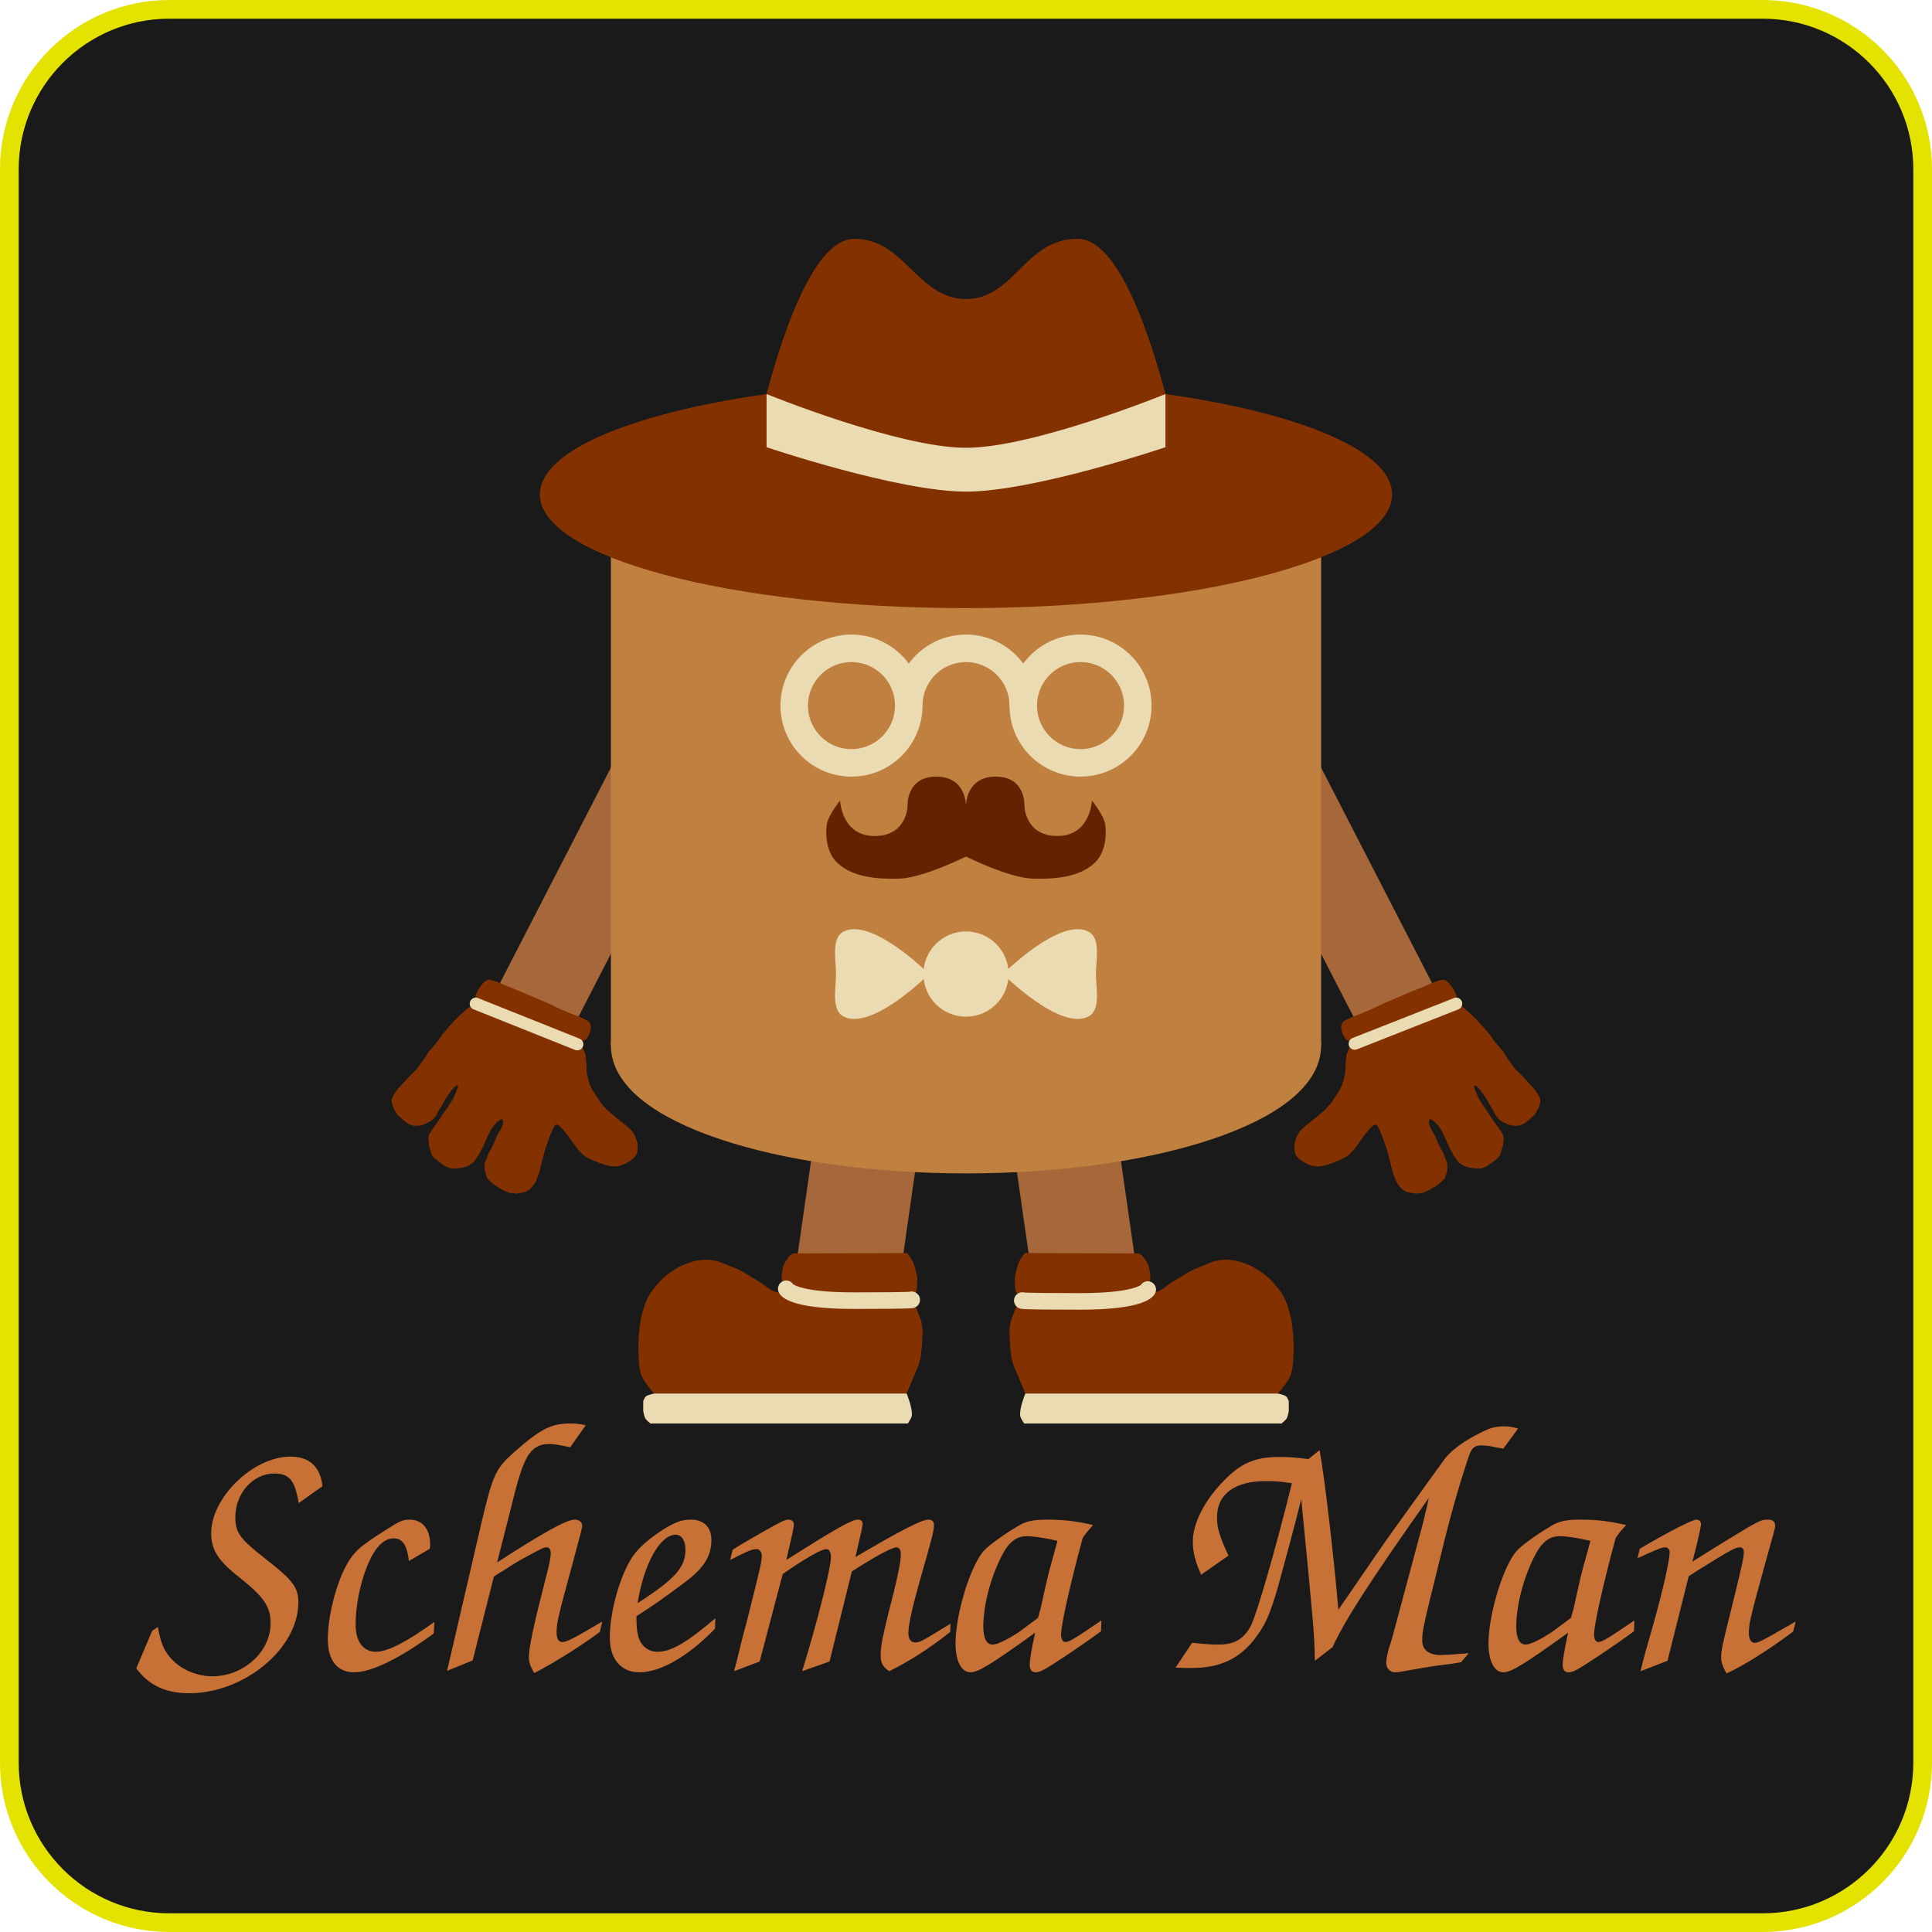
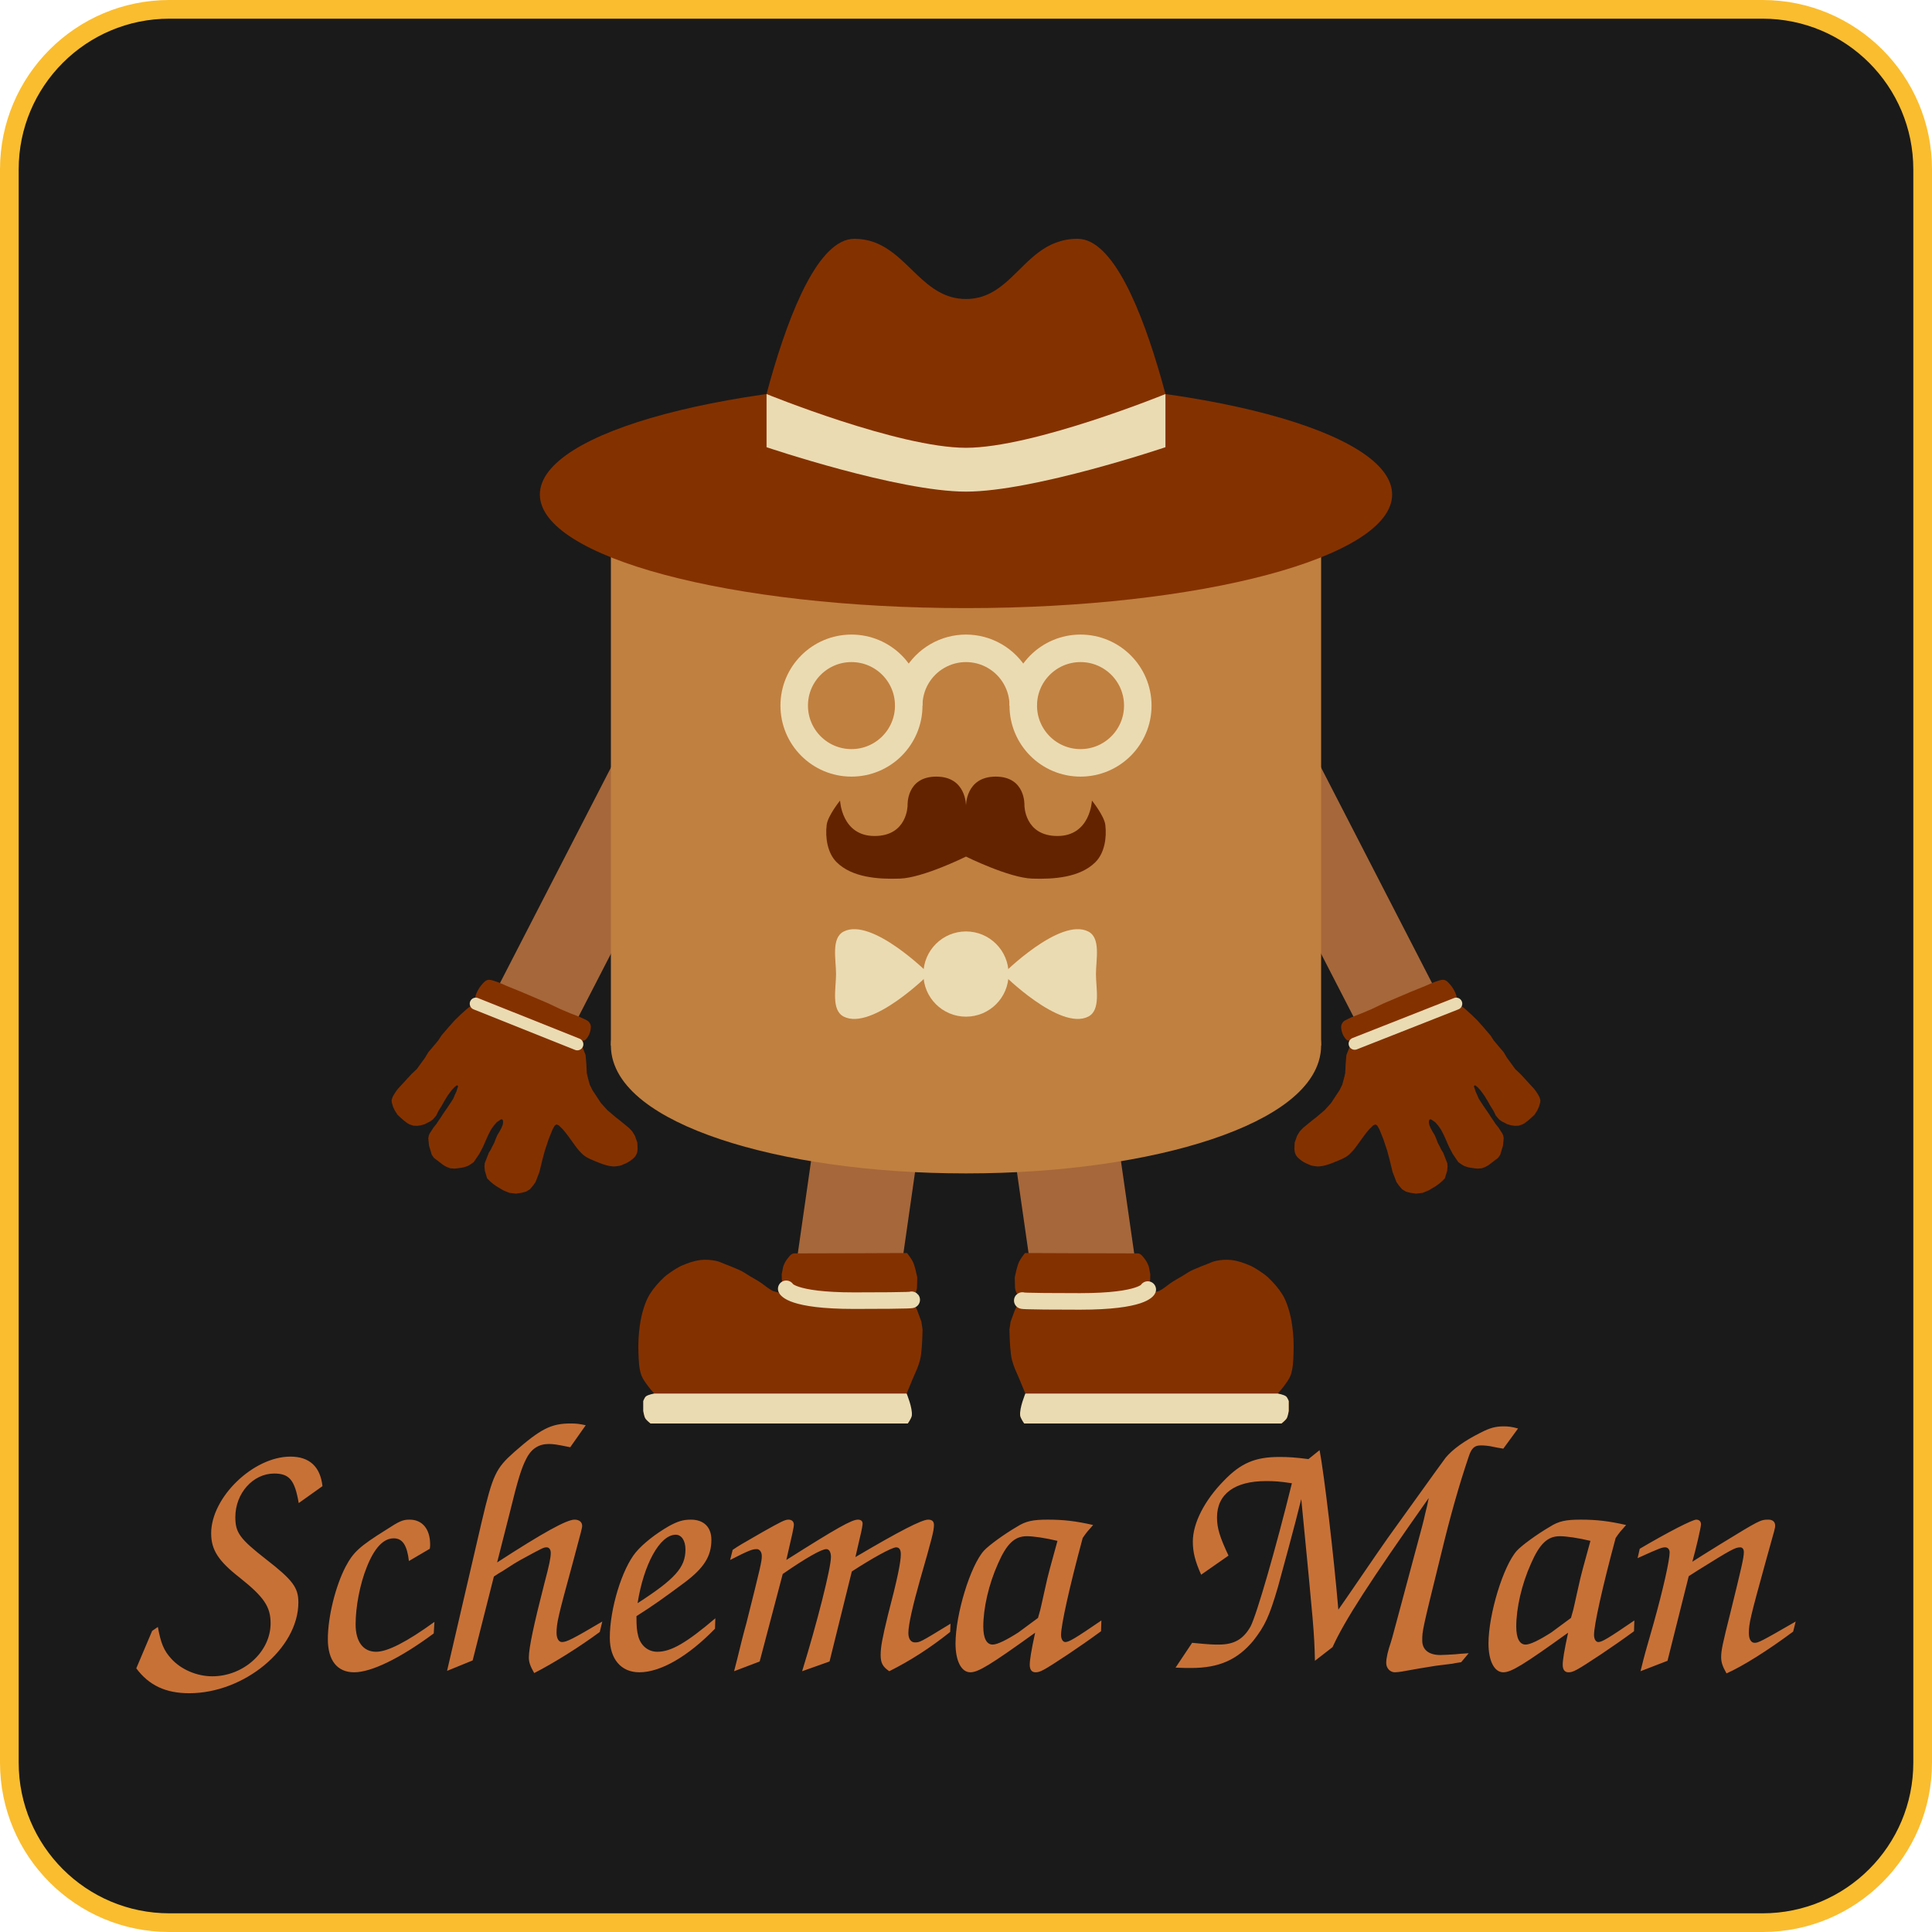
<svg xmlns="http://www.w3.org/2000/svg" width="512" height="512" viewBox="0 0 512 512" version="1.1" id="svg1">
  <defs id="defs1" />
  <g id="layer1">
-     <rect style="fill:#1a1a1a;stroke:#e4e200;stroke-width:4.952;stroke-linejoin:round;stroke-miterlimit:1;stroke-dasharray:none;stroke-opacity:1" id="rect1" width="507.048" height="507.048" x="2.476" y="2.476" ry="42.415" />
+     <rect style="fill:#1a1a1a;stroke:#fabd2f;stroke-width:4.952;stroke-linejoin:round;stroke-miterlimit:1;stroke-dasharray:none;stroke-opacity:1" id="rect1" width="507.048" height="507.048" x="2.476" y="2.476" ry="42.415" />
    <g id="g2" transform="translate(1.6552658e-6,28.25978)">
      <text xml:space="preserve" style="font-style:italic;font-variant:normal;font-weight:500;font-stretch:normal;font-size:95.435px;font-family:Z003;-inkscape-font-specification:'Z003, Medium Italic';font-variant-ligatures:normal;font-variant-caps:normal;font-variant-numeric:normal;font-variant-east-asian:normal;writing-mode:lr-tb;direction:ltr;fill:#c87137;fill-opacity:1;stroke:none;stroke-width:2;stroke-linejoin:round;stroke-miterlimit:1;stroke-dasharray:none" x="36.118" y="413.681" id="text1">
        <tspan id="tspan1" x="36.118" y="413.681" style="font-style:italic;font-variant:normal;font-weight:500;font-stretch:normal;font-size:95.435px;font-family:Z003;-inkscape-font-specification:'Z003, Medium Italic';font-variant-ligatures:normal;font-variant-caps:normal;font-variant-numeric:normal;font-variant-east-asian:normal;fill:#c87137;fill-opacity:1;stroke:none;stroke-width:2;stroke-dasharray:none">Schema Man</tspan>
      </text>
      <g id="g1" transform="matrix(0.7528657,0,0,0.7528657,54.65809,125.9163)">
        <g id="g9-8" transform="matrix(-1,0,0,1,520.9184,-170.6633)">
          <path style="fill:none;fill-opacity:1;stroke:#a6673a;stroke-width:30;stroke-dasharray:none;stroke-opacity:1" d="m 88.19,347.117 17.321,-33.643 8.815,-17.121 29.879,-58.033" id="path6-9" transform="translate(2.2e-6)" />
          <path style="fill:#843100;fill-opacity:1;stroke:none;stroke-width:4.822;stroke-dasharray:none" d="m 80.929,319.185 c -0.373,0.638 -1.377,0.581 -2.004,0.978 -0.616,0.39 -1.704,1.366 -1.704,1.366 l -1.484,1.343 -2.19,2.12 -2.218,2.482 -2.499,2.918 -1.112,1.726 -2.183,2.61 -1.282,1.487 -1.229,2.044 -1.754,2.402 -1.115,1.547 -1.854,1.735 -2.284,2.494 -2.437,2.639 -0.694,0.894 -0.788,1.223 -0.484,0.9 -0.312,1.065 0.039,0.714 0.468,1.614 0.599,1.281 0.983,1.525 1.143,1.066 1.063,0.932 1.232,0.945 0.793,0.447 1.349,0.441 1.366,0.043 1.222,-0.169 1.499,-0.422 0.449,-0.278 1.277,-0.624 1.023,-0.72 1.184,-1.381 0.76,-1.59 1.273,-2.044 0.801,-1.449 1.181,-1.924 1.383,-1.904 1.015,-1.091 0.773,-0.618 0.234,-0.04 0.311,0.357 -0.33,0.899 -0.305,0.99 -0.477,0.998 -0.581,1.385 -0.794,1.264 -1.223,1.833 -1.614,2.342 -0.618,0.991 -0.926,1.339 -0.68,1.054 -1.22,1.537 -0.519,0.837 -0.764,1.153 -0.338,0.88 -0.12,0.8 0.252,2.609 0.42,1.317 0.538,1.844 0.8,1.146 0.998,0.744 c 0,0 0.872,0.689 1.301,1.001 0.444,0.323 0.858,0.69 1.33,0.97 0.454,0.27 0.937,0.497 1.435,0.679 0.328,0.12 0.664,0.261 1.013,0.267 0.333,0.006 0.786,0.087 1.179,0.076 0.614,-0.017 1.435,-0.154 1.829,-0.22 0.394,-0.066 0.609,-0.072 0.908,-0.136 0.545,-0.117 0.917,-0.216 1.608,-0.454 0.886,-0.306 2.4,-1.503 2.4,-1.503 l 1.968,-2.916 1.101,-2.096 0.711,-1.537 0.432,-1.035 0.989,-2.173 0.929,-1.761 0.969,-1.366 1.033,-1.168 0.608,-0.395 0.673,-0.474 0.468,-0.155 0.36,0.377 0.094,0.698 -0.157,0.928 -0.197,0.488 -0.229,0.561 -0.693,1.281 -0.771,1.265 -0.614,1.431 -0.472,1.28 -0.768,1.443 -0.364,0.792 -0.803,1.315 -0.872,2.242 -0.542,1.389 -0.093,1.147 0.135,1.525 0.794,2.647 0.956,0.981 1.155,0.991 1.152,0.813 2.29,1.376 0.635,0.292 1.659,0.666 2.295,0.274 1.943,-0.276 1.587,-0.408 1.403,-0.853 1.238,-1.465 0.767,-1.145 1.339,-3.492 0.956,-3.947 0.919,-3.479 1.395,-4.171 1.397,-3.46 0.723,-1.251 0.596,-0.408 0.811,0.323 1.293,1.249 c 0,0 0.256,0.25 1.132,1.34 1.169,1.455 2.183,3.026 3.31,4.513 0.443,0.585 0.867,1.187 1.357,1.734 0.587,0.654 1.194,1.304 1.891,1.842 0.443,0.342 0.943,0.605 1.438,0.868 0.478,0.254 0.974,0.473 1.474,0.682 1.564,0.655 3.129,1.333 4.763,1.79 0.728,0.203 1.476,0.357 2.231,0.419 0.426,0.035 0.863,0.052 1.283,-0.028 0.634,-0.121 1.262,-0.115 1.86,-0.357 0.431,-0.174 1.239,-0.501 1.656,-0.704 1.071,-0.523 1.844,-1.062 2.723,-1.862 0.488,-0.445 0.854,-1.034 1.091,-1.648 0.205,-0.53 0.261,-1.683 0.261,-1.683 l -0.099,-2.082 -0.868,-2.44 -0.898,-1.483 -1.193,-1.253 -3.363,-2.769 -1.187,-0.897 -3.095,-2.636 -2.196,-2.434 -2.972,-4.51 -0.962,-1.929 -0.623,-2.261 -0.436,-1.841 -0.141,-3.007 -0.128,-1.641 -0.153,-1.732 c 0,0 -0.816,-2 -1.19,-3.013 -0.204,-0.552 -0.828,-1.137 -0.575,-1.669 0.256,-0.539 1.256,-0.218 1.688,-0.633 1.206,-1.158 1.914,-2.947 1.932,-4.612 0.007,-0.608 -0.281,-1.229 -0.669,-1.701 -0.376,-0.457 -0.971,-0.687 -1.498,-0.962 -1.558,-0.814 -4.878,-2.016 -4.878,-2.016 l -3.698,-1.564 -4.236,-2.007 -9.647,-4.11 -4.989,-2.026 c 0,0 -3.156,-1.466 -4.832,-1.905 -0.563,-0.147 -1.159,-0.349 -1.73,-0.237 -0.531,0.104 -1.019,0.431 -1.403,0.808 -1.43,1.405 -2.612,3.208 -3.083,5.148 -0.192,0.792 0.567,1.734 0.155,2.438 -5e-6,1e-5 0,-3e-5 0,-3e-5 z" id="path9-2" transform="translate(2.2e-6)" />
          <path style="fill:none;stroke:#ebdbb2;stroke-width:4.267;stroke-linecap:round;stroke-linejoin:miter;stroke-dasharray:none;stroke-opacity:1" d="m 405.11,333.036 35.733,-14.078" id="path23" transform="matrix(-1,0,0,1,521.7729,0.2264765)" />
        </g>
        <g id="g9" transform="translate(13.94973,-170.6633)">
          <path style="fill:none;fill-opacity:1;stroke:#a6673a;stroke-width:30;stroke-dasharray:none;stroke-opacity:1" d="M 88.19,347.117 144.205,238.321" id="path6" />
          <path style="fill:#843100;fill-opacity:1;stroke:none;stroke-width:4.822;stroke-dasharray:none" d="m 80.929,319.185 c -0.373,0.638 -1.377,0.581 -2.004,0.978 -0.616,0.39 -1.704,1.366 -1.704,1.366 l -1.484,1.343 -2.19,2.12 -2.218,2.482 -2.499,2.918 -1.112,1.726 -2.183,2.61 -1.282,1.487 -1.229,2.044 -1.754,2.402 -1.115,1.547 -1.854,1.735 -2.284,2.494 -2.437,2.639 -0.694,0.894 -0.788,1.223 -0.484,0.9 -0.312,1.065 0.039,0.714 0.468,1.614 0.599,1.281 0.983,1.525 1.143,1.066 1.063,0.932 1.232,0.945 0.793,0.447 1.349,0.441 1.366,0.043 1.222,-0.169 1.499,-0.422 0.449,-0.278 1.277,-0.624 1.023,-0.72 1.184,-1.381 0.76,-1.59 1.273,-2.044 0.801,-1.449 1.181,-1.924 1.383,-1.904 1.015,-1.091 0.773,-0.618 0.234,-0.04 0.311,0.357 -0.33,0.899 -0.305,0.99 -0.477,0.998 -0.581,1.385 -0.794,1.264 -1.223,1.833 -1.614,2.342 -0.618,0.991 -0.926,1.339 -0.68,1.054 -1.22,1.537 -0.519,0.837 -0.764,1.153 -0.338,0.88 -0.12,0.8 0.252,2.609 0.42,1.317 0.538,1.844 0.8,1.146 0.998,0.744 c 0,0 0.872,0.689 1.301,1.001 0.444,0.323 0.858,0.69 1.33,0.97 0.454,0.27 0.937,0.497 1.435,0.679 0.328,0.12 0.664,0.261 1.013,0.267 0.333,0.006 0.786,0.087 1.179,0.076 0.614,-0.017 1.435,-0.154 1.829,-0.22 0.394,-0.066 0.609,-0.072 0.908,-0.136 0.545,-0.117 0.917,-0.216 1.608,-0.454 0.886,-0.306 2.4,-1.503 2.4,-1.503 l 1.968,-2.916 1.101,-2.096 0.711,-1.537 0.432,-1.035 0.989,-2.173 0.929,-1.761 0.969,-1.366 1.033,-1.168 0.608,-0.395 0.673,-0.474 0.468,-0.155 0.36,0.377 0.094,0.698 -0.157,0.928 -0.197,0.488 -0.229,0.561 -0.693,1.281 -0.771,1.265 -0.614,1.431 -0.472,1.28 -0.768,1.443 -0.364,0.792 -0.803,1.315 -0.872,2.242 -0.542,1.389 -0.093,1.147 0.135,1.525 0.794,2.647 0.956,0.981 1.155,0.991 1.152,0.813 2.29,1.376 0.635,0.292 1.659,0.666 2.295,0.274 1.943,-0.276 1.587,-0.408 1.403,-0.853 1.238,-1.465 0.767,-1.145 1.339,-3.492 0.956,-3.947 0.919,-3.479 1.395,-4.171 1.397,-3.46 0.723,-1.251 0.596,-0.408 0.811,0.323 1.293,1.249 c 0,0 0.256,0.25 1.132,1.34 1.169,1.455 2.183,3.026 3.31,4.513 0.443,0.585 0.867,1.187 1.357,1.734 0.587,0.654 1.194,1.304 1.891,1.842 0.443,0.342 0.943,0.605 1.438,0.868 0.478,0.254 0.974,0.473 1.474,0.682 1.564,0.655 3.129,1.333 4.763,1.79 0.728,0.203 1.476,0.357 2.231,0.419 0.426,0.035 0.863,0.052 1.283,-0.028 0.634,-0.121 1.262,-0.115 1.86,-0.357 0.431,-0.174 1.239,-0.501 1.656,-0.704 1.071,-0.523 1.844,-1.062 2.723,-1.862 0.488,-0.445 0.854,-1.034 1.091,-1.648 0.205,-0.53 0.261,-1.683 0.261,-1.683 l -0.099,-2.082 -0.868,-2.44 -0.898,-1.483 -1.193,-1.253 -3.363,-2.769 -1.187,-0.897 -3.095,-2.636 -2.196,-2.434 -2.972,-4.51 -0.962,-1.929 -0.623,-2.261 -0.436,-1.841 -0.141,-3.007 -0.128,-1.641 -0.153,-1.732 c 0,0 -0.816,-2 -1.19,-3.013 -0.204,-0.552 -0.828,-1.137 -0.575,-1.669 0.256,-0.539 1.256,-0.218 1.688,-0.633 1.206,-1.158 1.914,-2.947 1.932,-4.612 0.007,-0.608 -0.281,-1.229 -0.669,-1.701 -0.376,-0.457 -0.971,-0.687 -1.498,-0.962 -1.558,-0.814 -4.878,-2.016 -4.878,-2.016 l -3.698,-1.564 -4.236,-2.007 -9.647,-4.11 -4.989,-2.026 c 0,0 -3.156,-1.466 -4.832,-1.905 -0.563,-0.147 -1.159,-0.349 -1.73,-0.237 -0.531,0.104 -1.019,0.431 -1.403,0.808 -1.43,1.405 -2.612,3.208 -3.083,5.148 -0.192,0.792 0.567,1.734 0.155,2.438 -5e-6,1e-5 0,-3e-5 0,-3e-5 z" id="path9" />
          <path style="fill:none;stroke:#ebdbb2;stroke-width:4.267;stroke-linecap:round;stroke-linejoin:miter;stroke-dasharray:none;stroke-opacity:1" d="M 119.178,333.24 83.445,318.959" id="path23-8" transform="translate(-2.515686,0.2264557)" />
        </g>
        <ellipse style="fill:#de9955;stroke:#de9955;stroke-width:9.655" id="path1" cx="267.434" cy="-16.744" rx="120.172" ry="40.172" />
        <g id="g23" transform="translate(-0.8545757,-170.4369)">
          <rect style="fill:#a6673a;fill-opacity:1;stroke:none;stroke-width:0;stroke-dasharray:none" id="rect2-2" width="37.578" height="105.125" x="319.484" y="391.578" transform="matrix(-0.989011,0,0.07452728,0.5199288,609.137,167.3703)" />
          <path style="fill:#843100;fill-opacity:1;stroke:none;stroke-width:27.061;stroke-dasharray:none" d="m 339.59,421.01 c 1.395,-0.7 2.6,-1.727 3.864,-2.642 1.278,-0.926 2.799,-1.722 4.156,-2.529 1.394,-0.83 2.555,-1.7 4.048,-2.335 1.664,-0.709 3.337,-1.399 5.028,-2.042 0.965,-0.367 1.906,-0.833 2.917,-1.036 1.776,-0.356 3.627,-0.508 5.427,-0.297 2.275,0.267 4.479,1.057 6.587,1.953 1.056,0.449 2.994,1.699 2.994,1.699 0,0 2.245,1.466 3.219,2.378 1.919,1.799 3.693,3.801 5.09,6.03 0.88,1.405 1.5,2.97 2.021,4.544 0.716,2.162 1.192,4.41 1.497,6.667 0.423,3.132 0.579,6.312 0.449,9.469 -0.107,2.61 -0.131,5.311 -1.01,7.771 -0.556,1.555 -1.646,2.87 -2.62,4.204 -0.591,0.81 -1.946,2.293 -1.946,2.293 l 2.994,1.019 0.898,1.614 v 3.737 l -0.749,2.463 -1.796,1.699 H 292.088 l -1.424,-2.799 0.832,-3.523 c 0.756,-2.334 0.837,-1.786 0.994,-4.209 l -2.183,-5.279 c 0,0 -1.04,-2.393 -1.438,-3.307 -0.369,-0.848 -0.793,-2.148 -1.041,-3.038 -0.42,-1.509 -0.516,-3.094 -0.662,-4.654 -0.194,-2.083 -0.28,-6.27 -0.28,-6.27 l 0.412,-2.76 1.399,-3.801 c 0.538,-1.461 1.562,-2.473 2.044,-3.904 0,0 -1.18,-2.076 -1.415,-2.538 -0.539,-1.059 -0.494,-2.114 -0.494,-2.114 l -0.075,-3.27 0.599,-2.633 c 0,0 0.497,-1.953 0.936,-2.852 0.537,-1.101 2.048,-3.051 2.048,-3.051 0,0 28.488,0.127 39.682,0.127 1.259,0 2.089,1.471 2.858,2.467 0.49,0.635 1.059,2.162 1.059,2.162 l 0.529,2.762 -0.052,1.846 c 0,0 -0.346,2.388 -0.865,3.457 -0.668,1.378 -0.737,1.81 -0.737,1.81 0,0 4.424,-1.111 4.777,-1.288 z" id="path15" transform="translate(-3.304473,-0.9479736)" />
          <path style="fill:none;stroke:#ebdbb2;stroke-width:5.825;stroke-linecap:round;stroke-linejoin:miter;stroke-dasharray:none;stroke-opacity:1" d="m 291.44,427.385 c 0,0 -1.927,0.314 20.275,0.314 22.202,0 23.859,-4.175 23.859,-4.175" id="path22" transform="translate(-3.304467,-3.947974)" />
          <path style="fill:#ebdbb2;fill-opacity:1;stroke:none;stroke-width:4.9;stroke-dasharray:none" d="m 381.309,460.135 h -88.82 c 0,0 -2.141,5.102 -1.826,7.731 0.125,1.04 1.424,2.799 1.424,2.799 h 90.569 c 0,0 1.406,-1.088 1.839,-1.839 0.454,-0.787 0.706,-2.634 0.706,-2.634 v -3.425 c 0,0 -0.456,-1.23 -0.94,-1.628 -0.803,-0.66 -2.952,-1.005 -2.952,-1.005 z" id="path21" transform="translate(-3.304467,-3.947974)" />
        </g>
        <g id="g24" transform="translate(-0.8545757,-170.4369)">
          <rect style="fill:#a6673a;fill-opacity:1;stroke:none;stroke-width:0;stroke-dasharray:none" id="rect2-2-1" width="37.578" height="105.125" x="319.484" y="391.578" transform="matrix(0.989011,0,-0.07452728,0.5199288,-72.55975,167.3703)" />
          <path style="fill:#843100;fill-opacity:1;stroke:none;stroke-width:27.061;stroke-dasharray:none" d="m 339.59,421.01 c 1.395,-0.7 2.6,-1.727 3.864,-2.642 1.278,-0.926 2.799,-1.722 4.156,-2.529 1.394,-0.83 2.555,-1.7 4.048,-2.335 1.664,-0.709 3.337,-1.399 5.028,-2.042 0.965,-0.367 1.906,-0.833 2.917,-1.036 1.776,-0.356 3.627,-0.508 5.427,-0.297 2.275,0.267 4.479,1.057 6.587,1.953 1.056,0.449 2.994,1.699 2.994,1.699 0,0 2.245,1.466 3.219,2.378 1.919,1.799 3.693,3.801 5.09,6.03 0.88,1.405 1.5,2.97 2.021,4.544 0.716,2.162 1.192,4.41 1.497,6.667 0.423,3.132 0.579,6.312 0.449,9.469 -0.107,2.61 -0.131,5.311 -1.01,7.771 -0.556,1.555 -1.646,2.87 -2.62,4.204 -0.591,0.81 -1.946,2.293 -1.946,2.293 l 2.994,1.019 0.898,1.614 v 3.737 l -0.749,2.463 -1.796,1.699 H 292.088 l -1.424,-2.799 0.832,-3.523 c 0.756,-2.334 0.837,-1.786 0.994,-4.209 l -2.183,-5.279 c 0,0 -1.04,-2.393 -1.438,-3.307 -0.369,-0.848 -0.793,-2.148 -1.041,-3.038 -0.42,-1.509 -0.516,-3.094 -0.662,-4.654 -0.194,-2.083 -0.28,-6.27 -0.28,-6.27 l 0.412,-2.76 1.399,-3.801 c 0.538,-1.461 1.562,-2.473 2.044,-3.904 0,0 -1.18,-2.076 -1.415,-2.538 -0.539,-1.059 -0.494,-2.114 -0.494,-2.114 l -0.075,-3.27 0.599,-2.633 c 0,0 0.497,-1.953 0.936,-2.852 0.537,-1.101 2.048,-3.051 2.048,-3.051 0,0 28.488,0.127 39.682,0.127 1.259,0 2.089,1.471 2.858,2.467 0.49,0.635 1.059,2.162 1.059,2.162 l 0.529,2.762 -0.052,1.846 c 0,0 -0.346,2.388 -0.865,3.457 -0.668,1.378 -0.737,1.81 -0.737,1.81 0,0 4.424,-1.111 4.777,-1.288 z" id="path15-2" transform="matrix(-1,0,0,1,539.8817,-0.947932)" />
          <path style="fill:none;stroke:#ebdbb2;stroke-width:5.825;stroke-linecap:round;stroke-linejoin:miter;stroke-dasharray:none;stroke-opacity:1" d="m 290.74,427.121 c 0,0 -1.927,0.313 20.275,0.313 22.202,0 23.859,-4.175 23.859,-4.175" id="path22-3" transform="matrix(-1,0,0,1,539.8817,-3.947932)" />
          <path style="fill:#ebdbb2;fill-opacity:1;stroke:none;stroke-width:4.9;stroke-dasharray:none" d="m 381.309,460.135 h -88.82 c 0,0 -2.141,5.102 -1.826,7.731 0.125,1.04 1.424,2.799 1.424,2.799 h 90.569 c 0,0 1.406,-1.088 1.839,-1.839 0.454,-0.787 0.706,-2.634 0.706,-2.634 v -3.425 c 0,0 -0.456,-1.23 -0.94,-1.628 -0.803,-0.66 -2.952,-1.005 -2.952,-1.005 z" id="path21-9" transform="matrix(-1,0,0,1,539.8817,-3.947932)" />
        </g>
        <ellipse style="fill:#c08040;fill-opacity:1;stroke:#c08040;stroke-width:9.655;stroke-opacity:1" id="path1-2-5" cx="267.434" cy="163.256" rx="120.172" ry="40.172" />
        <rect style="fill:#c08040;fill-opacity:1;stroke:none;stroke-width:7.709" id="rect7" width="250" height="179.968" x="142.434" y="-16.728" />
        <g id="g14" transform="translate(11.43404,-170.4369)">
          <ellipse style="fill:#843100;fill-opacity:1;stroke:none;stroke-width:10.764" id="path1-4" cx="256" cy="139.709" rx="150" ry="40" />
          <path id="path18" style="fill:#843100;fill-opacity:1;stroke-width:5.409" d="M 336,149.709 H 176 c 0,0 15.914,-100 40.723,-100 10.146,0 15.95,6.937 22.257,12.873 4.717,4.439 9.714,8.318 17.02,8.318 6.667,0 11.275,-3.231 15.524,-7.17 6.633,-6.148 12.393,-14.021 23.753,-14.021 C 320.086,49.709 336,149.709 336,149.709 Z" />
          <path id="rect3" style="fill:#ebdbb2;fill-opacity:1;stroke-width:5.148" d="m 185.796,104.36 c 0,0 46.439,18.915 70.204,18.915 23.766,0 70.204,-18.915 70.204,-18.915 v 18.709 c 0,0 -46.247,15.632 -70.202,15.632 -23.957,2.2e-4 -70.206,-15.632 -70.206,-15.632 z" />
        </g>
        <g id="g11" transform="translate(4.150332,-170.4369)">
          <circle style="fill:none;stroke:#ebdbb2;stroke-width:9.685;stroke-opacity:1" id="path4" cx="222.969" cy="214.022" r="20.157" />
          <path style="fill:none;stroke:#ebdbb2;stroke-width:9.685;stroke-opacity:1" id="path4-4" d="m 283.441,-214.022 a 20.157,20.157 0 0 1 -10.079,17.457 20.157,20.157 0 0 1 -20.157,0 20.157,20.157 0 0 1 -10.079,-17.457" transform="scale(1,-1)" />
          <circle style="fill:none;stroke:#ebdbb2;stroke-width:9.685;stroke-opacity:1" id="path4-0" cx="303.598" cy="214.022" r="20.157" />
        </g>
        <g id="g10" transform="translate(1.804179,-170.4369)">
          <path style="fill:#642300;fill-opacity:1;stroke:none;stroke-width:7.559;stroke-opacity:1" d="m 265.63,267.17 v -17.866 c 0,0 0.169,-10.281 -10.45,-10.281 -10.618,0 -10.113,10.113 -10.113,10.113 0,0 0,10.787 -11.63,10.787 -11.63,0 -12.135,-12.472 -12.135,-12.472 0,0 -4.328,5.351 -4.719,8.596 -0.542,4.488 0.301,9.917 3.51,13.1 5.446,5.403 14.61,6.038 22.277,5.777 8.168,-0.278 23.259,-7.753 23.259,-7.753 z" id="path10" />
          <path style="fill:#642300;fill-opacity:1;stroke:none;stroke-width:7.559;stroke-opacity:1" d="m 265.63,267.17 v -17.866 c 0,0 -0.169,-10.281 10.45,-10.281 10.618,0 10.113,10.113 10.113,10.113 0,0 0,10.787 11.63,10.787 11.63,0 12.135,-12.472 12.135,-12.472 0,0 4.328,5.351 4.719,8.596 0.542,4.488 -0.301,9.917 -3.51,13.1 -5.446,5.403 -14.61,6.038 -22.277,5.777 -8.168,-0.278 -23.259,-7.753 -23.259,-7.753 z" id="path10-6" />
        </g>
        <g id="g12" transform="translate(-182.0098,-172.6096)">
          <path id="path9-6" style="fill:#ebdbb2;fill-opacity:1;stroke-width:7.559" transform="matrix(0,1.547464,-1.786858,0,887.0829,-141.5238)" d="m 301.924,268.986 c -1.468,2.545 -6.409,1.534 -9.693,1.534 -3.285,0 -8.226,1.011 -9.693,-1.534 -3.228,-5.598 9.693,-16.789 9.693,-16.789 0,0 12.921,11.192 9.693,16.789 z" />
          <circle style="fill:#ebdbb2;fill-opacity:1;stroke:none;stroke-width:4.004;stroke-opacity:1" id="path7" cx="449.444" cy="310.693" r="15" />
          <path id="path9-6-7" style="fill:#ebdbb2;fill-opacity:1;stroke-width:12.57" d="m 492.444,325.693 c 4.547,-2.271 2.741,-9.917 2.741,-15 0,-5.083 1.806,-12.729 -2.741,-15 -10.002,-4.996 -30,15 -30,15 0,0 19.998,19.996 30,15 z" />
        </g>
      </g>
    </g>
  </g>
</svg>
